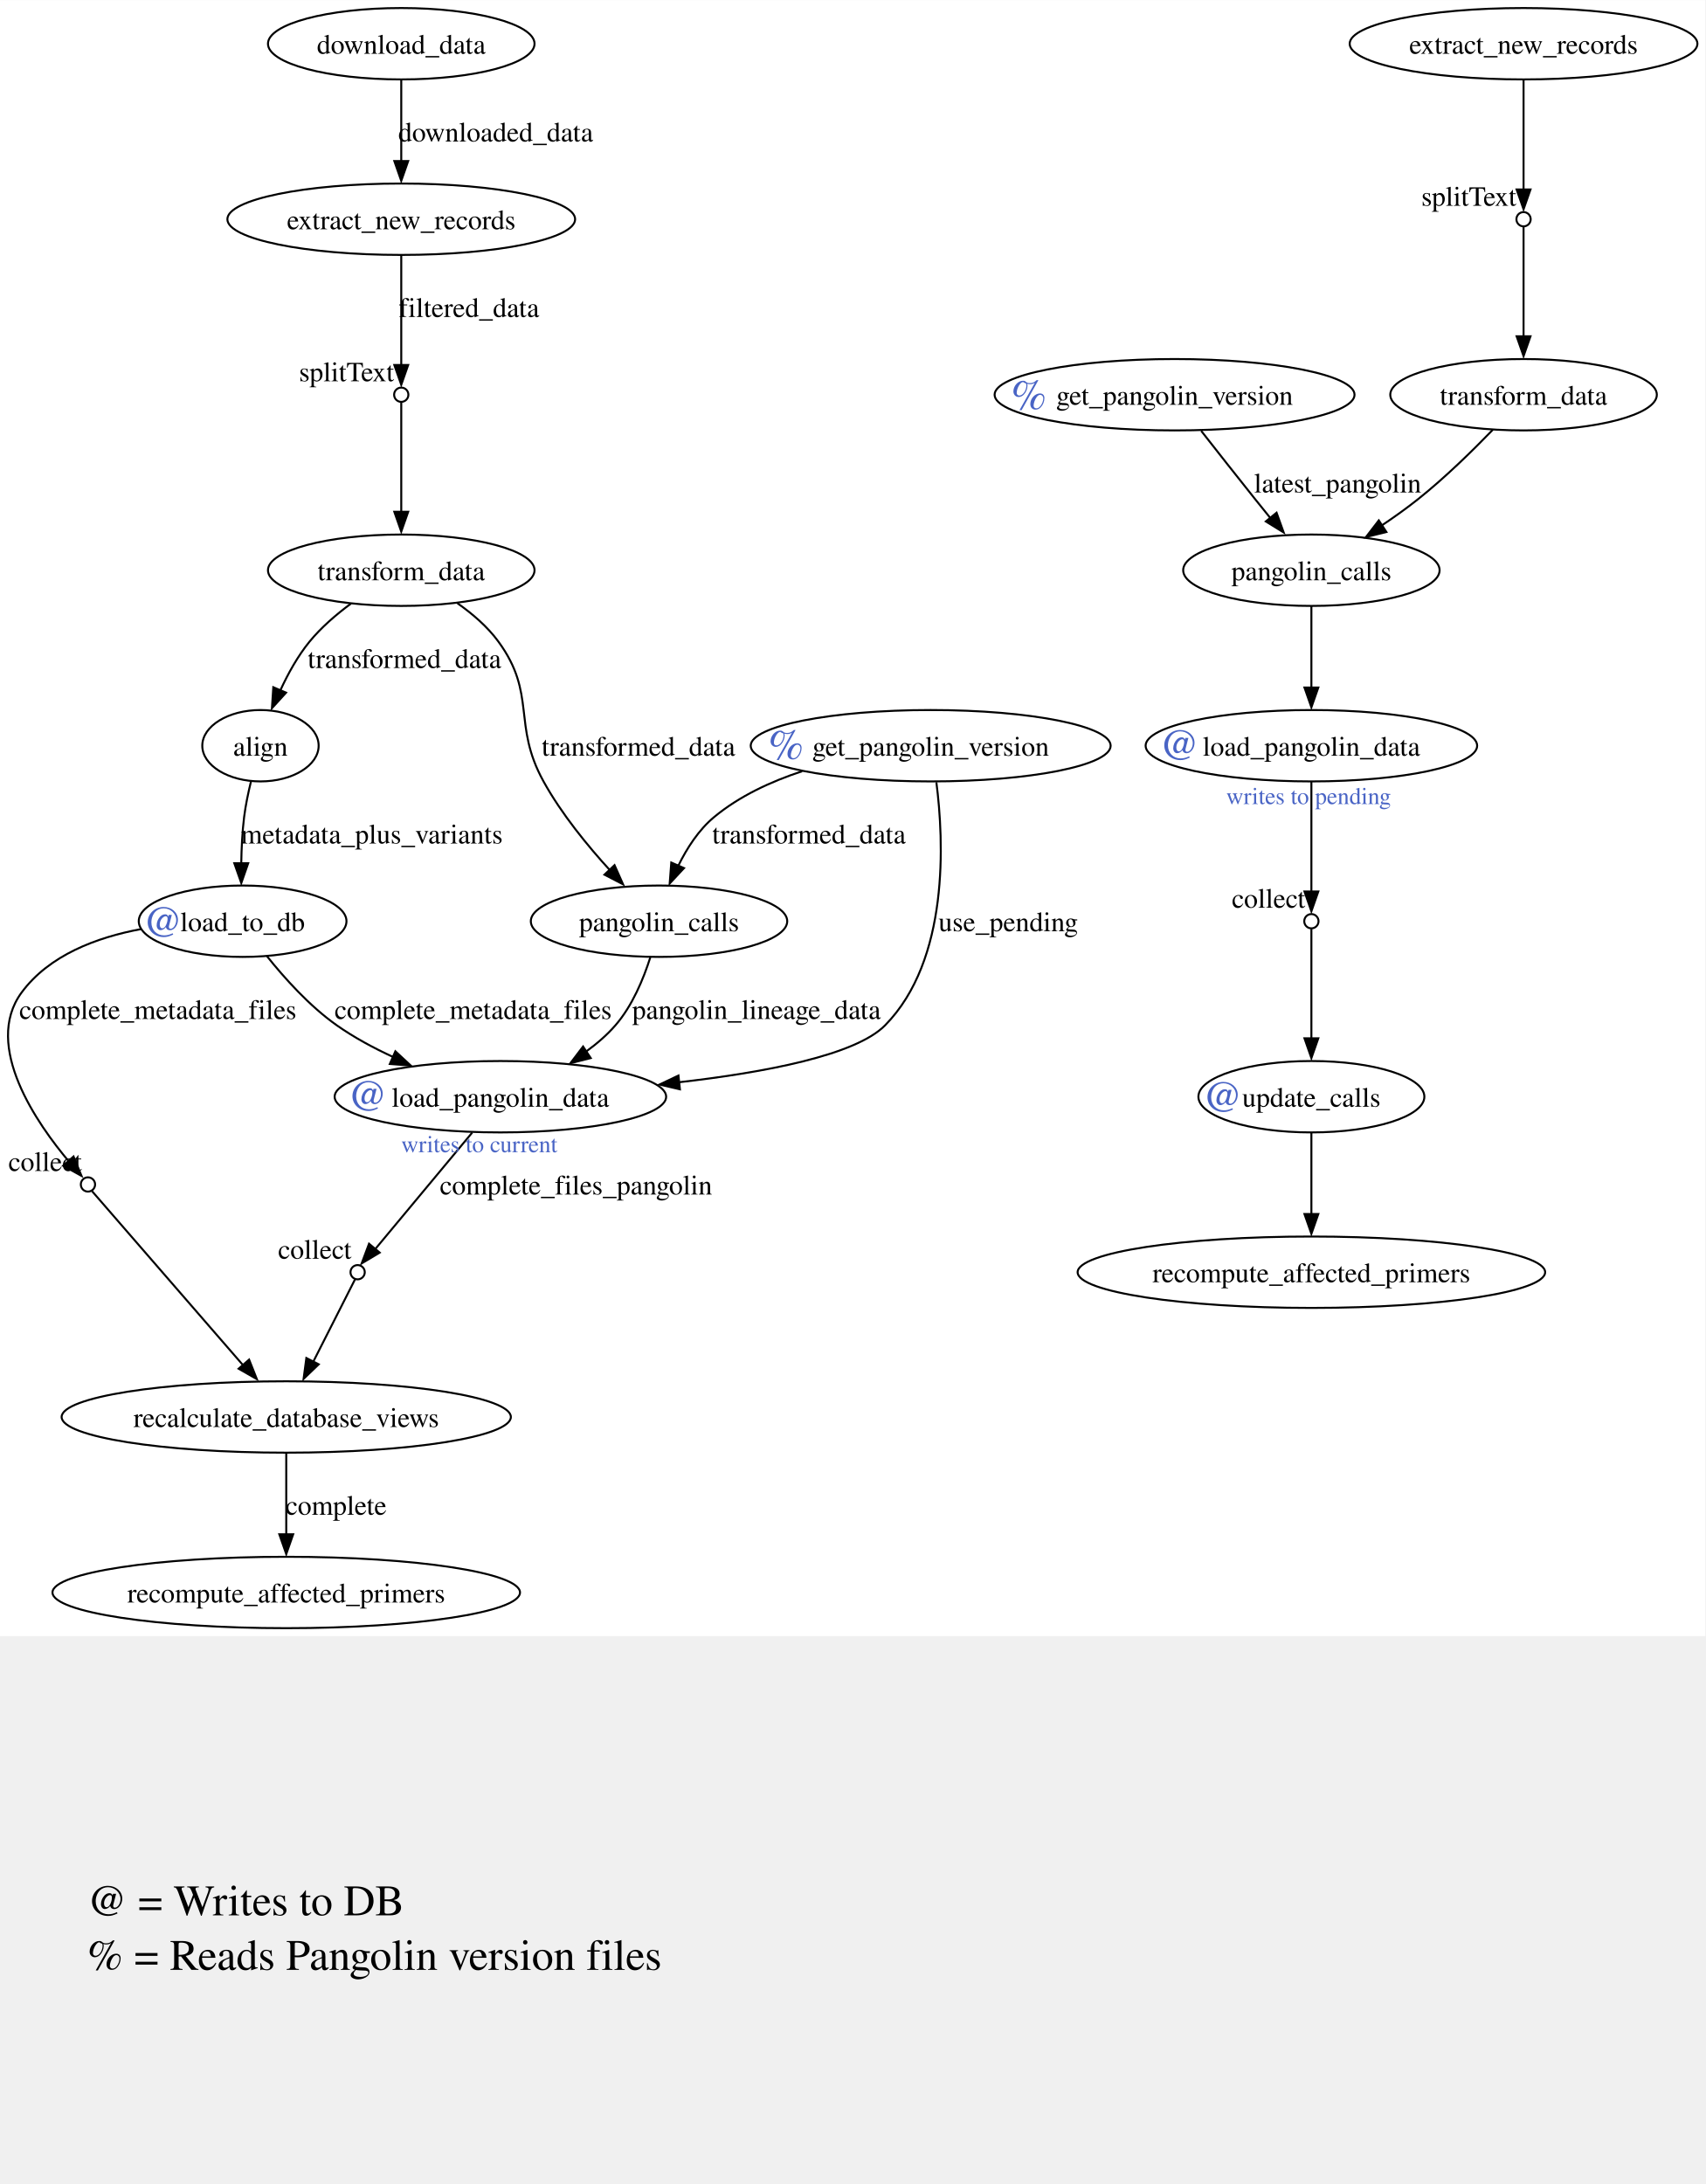
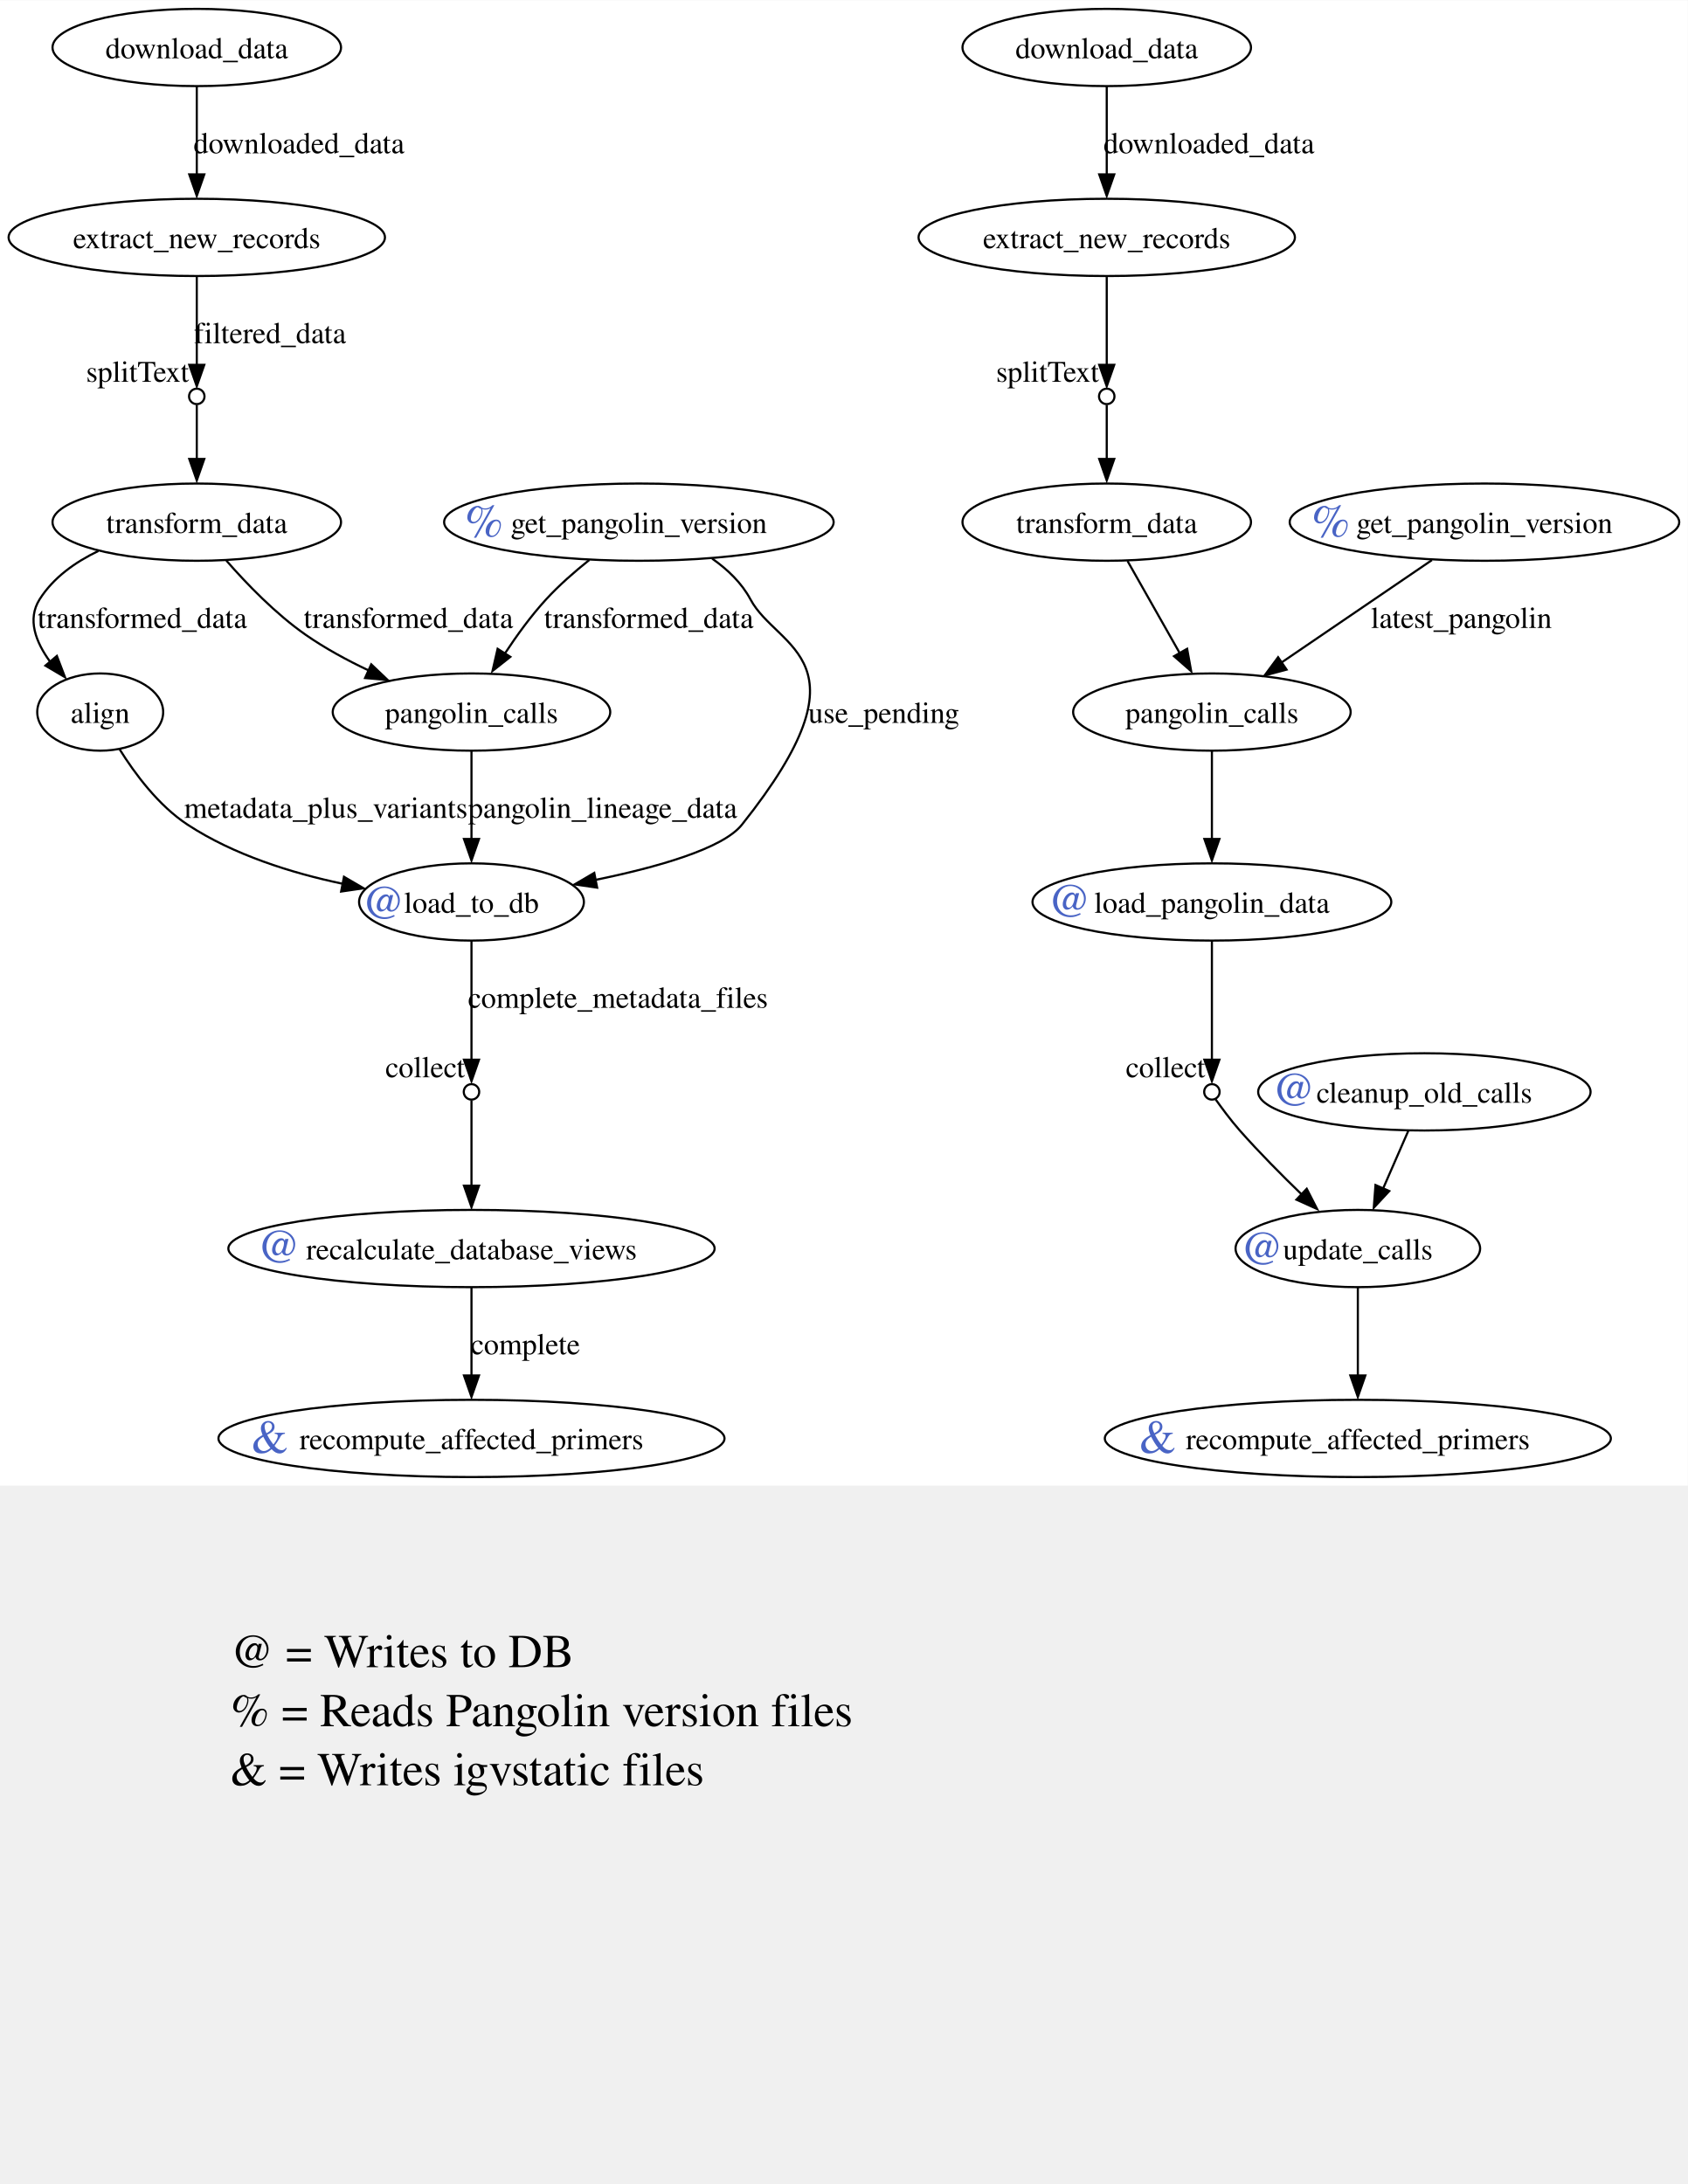
- <svg xmlns="http://www.w3.org/2000/svg" width="11.944in" height="15.295in" viewBox="0 0 860.05 1101.24" version="1.1" id="svg1796">
-   <defs id="defs1800" />
-   <g id="graph0" class="graph" transform="translate(4,821)">
-     <polygon fill="#ffffff" stroke="none" points="-4,-821 856.05,-821 856.05,4 -4,4 " id="polygon1452" />
+ <svg xmlns="http://www.w3.org/2000/svg" width="10.917in" height="14.128in" viewBox="0 0 786.45 1017.51" version="1.1" id="svg339">
+   <defs id="defs343" />
+   <g id="graph0" class="graph" transform="translate(4,688.2)">
+     <polygon fill="#ffffff" stroke="none" points="782.45,-688.2 782.45,4 -4,4 -4,-688.2 " id="polygon4" />
    <g id="node1" class="node">
-       <ellipse fill="none" stroke="#000000" cx="198.36" cy="-799" rx="67.22" ry="18" id="ellipse1456" />
-       <text text-anchor="middle" x="198.36" y="-793.95" font-family="Times, serif" font-size="14px" id="text1458">download_data</text>
+       <ellipse fill="none" stroke="#000000" cx="87.69" cy="-666.2" rx="67.22" ry="18" id="ellipse8" />
+       <text text-anchor="middle" x="87.69" y="-661.15" font-family="Times, serif" font-size="14px" id="text10">download_data</text>
    </g>
    <g id="node2" class="node">
-       <ellipse fill="none" stroke="#000000" cx="198.36" cy="-710.5" rx="87.69" ry="18" id="ellipse1463" />
-       <text text-anchor="middle" x="198.36" y="-705.45" font-family="Times, serif" font-size="14px" id="text1465">extract_new_records</text>
+       <ellipse fill="none" stroke="#000000" cx="87.69" cy="-577.7" rx="87.69" ry="18" id="ellipse15" />
+       <text text-anchor="middle" x="87.69" y="-572.65" font-family="Times, serif" font-size="14px" id="text17">extract_new_records</text>
    </g>
    <g id="edge1" class="edge">
-       <path fill="none" stroke="#000000" d="m 198.36,-780.91 c 0,11.77 0,27.68 0,41.3" id="path1470" />
-       <polygon fill="#000000" stroke="#000000" points="201.86,-739.85 198.36,-729.85 194.86,-739.85 " id="polygon1472" />
-       <text text-anchor="middle" x="245.99" y="-749.7" font-family="Times, serif" font-size="14px" id="text1474">downloaded_data</text>
+       <path fill="none" stroke="#000000" d="m 87.69,-648.11 c 0,11.77 0,27.68 0,41.3" id="path22" />
+       <polygon fill="#000000" stroke="#000000" points="91.19,-607.05 87.69,-597.05 84.19,-607.05 " id="polygon24" />
+       <text text-anchor="middle" x="135.31" y="-616.9" font-family="Times, serif" font-size="14px" id="text26">downloaded_data</text>
    </g>
    <g id="node3" class="node">
-       <circle fill="none" stroke="#000000" cx="198.36" cy="-622" id="ellipse1479" r="3.6" />
-       <text text-anchor="middle" x="170.76" y="-628.8" font-family="Times, serif" font-size="14px" id="text1481">splitText</text>
+       <circle fill="none" stroke="#000000" cx="87.69" cy="-503.6" id="ellipse31" r="3.6" />
+       <text text-anchor="middle" x="60.09" y="-510.4" font-family="Times, serif" font-size="14px" id="text33">splitText</text>
    </g>
    <g id="edge2" class="edge">
-       <path fill="none" stroke="#000000" d="m 198.36,-692.41 c 0,16.28 0,40.5 0,55.6" id="path1486" />
-       <polygon fill="#000000" stroke="#000000" points="201.86,-637 198.36,-627 194.86,-637 " id="polygon1488" />
-       <text text-anchor="middle" x="232.49" y="-661.2" font-family="Times, serif" font-size="14px" id="text1490">filtered_data</text>
+       <path fill="none" stroke="#000000" d="m 87.69,-559.25 c 0,12.7 0,29.65 0,41.28" id="path38" />
+       <polygon fill="#000000" stroke="#000000" points="91.19,-518.32 87.69,-508.32 84.19,-518.32 " id="polygon40" />
+       <text text-anchor="middle" x="121.81" y="-528.4" font-family="Times, serif" font-size="14px" id="text42">filtered_data</text>
    </g>
    <g id="node4" class="node">
-       <ellipse fill="none" stroke="#000000" cx="198.36" cy="-533.5" rx="67.22" ry="18" id="ellipse1495" />
-       <text text-anchor="middle" x="198.36" y="-528.45" font-family="Times, serif" font-size="14px" id="text1497">transform_data</text>
+       <ellipse fill="none" stroke="#000000" cx="87.69" cy="-445" rx="67.22" ry="18" id="ellipse47" />
+       <text text-anchor="middle" x="87.69" y="-439.95" font-family="Times, serif" font-size="14px" id="text49">transform_data</text>
    </g>
    <g id="edge3" class="edge">
-       <path fill="none" stroke="#000000" d="m 198.36,-618.12 c 0,8.56 0,34.54 0,55.3" id="path1502" />
-       <polygon fill="#000000" stroke="#000000" points="201.86,-562.97 198.36,-552.97 194.86,-562.97 " id="polygon1504" />
+       <path fill="none" stroke="#000000" d="m 87.69,-499.56 c 0,4.93 0,15.12 0,25.31" id="path54" />
+       <polygon fill="#000000" stroke="#000000" points="91.19,-474.45 87.69,-464.45 84.19,-474.45 " id="polygon56" />
    </g>
    <g id="node5" class="node">
-       <ellipse fill="none" stroke="#000000" cx="127.36" cy="-445" rx="29.34" ry="18" id="ellipse1509" />
-       <text text-anchor="middle" x="127.36" y="-439.95" font-family="Times, serif" font-size="14px" id="text1511">align</text>
+       <ellipse fill="none" stroke="#000000" cx="42.69" cy="-356.5" rx="29.34" ry="18" id="ellipse61" />
+       <text text-anchor="middle" x="42.69" y="-351.45" font-family="Times, serif" font-size="14px" id="text63">align</text>
    </g>
    <g id="edge4" class="edge">
-       <path fill="none" stroke="#000000" d="m 172.96,-516.64 c -7.36,5.43 -14.98,11.97 -20.85,19.14 -5.91,7.24 -10.83,16.12 -14.67,24.46" id="path1516" />
-       <polygon fill="#000000" stroke="#000000" points="140.27,-471.76 133.14,-463.93 133.83,-474.5 " id="polygon1518" />
-       <text text-anchor="middle" x="199.99" y="-484.2" font-family="Times, serif" font-size="14px" id="text1520">transformed_data</text>
+       <path fill="none" stroke="#000000" d="m 41.86,-431.58 c -10.81,5.18 -21.03,12.45 -27.42,22.58 -5.85,9.28 -1.79,19.86 4.88,29.01" id="path68" />
+       <polygon fill="#000000" stroke="#000000" points="22.5,-382.65 26.28,-372.75 17.15,-378.14 " id="polygon70" />
+       <text text-anchor="middle" x="62.31" y="-395.7" font-family="Times, serif" font-size="14px" id="text72">transformed_data</text>
    </g>
    <g id="node6" class="node">
-       <ellipse fill="none" stroke="#000000" cx="328.36" cy="-356.5" rx="64.66" ry="18" id="ellipse1525" />
-       <text text-anchor="middle" x="328.36" y="-351.45" font-family="Times, serif" font-size="14px" id="text1527">pangolin_calls</text>
+       <ellipse fill="none" stroke="#000000" cx="215.69" cy="-356.5" rx="64.66" ry="18" id="ellipse77" />
+       <text text-anchor="middle" x="215.69" y="-351.45" font-family="Times, serif" font-size="14px" id="text79">pangolin_calls</text>
    </g>
    <g id="edge5" class="edge">
-       <path fill="none" stroke="#000000" d="m 226.7,-516.84 c 7.58,5.31 15.17,11.83 20.66,19.34 19.44,26.58 6.83,41.68 22.75,70.5 9.06,16.39 22.28,32.55 33.83,45.16" id="path1532" />
-       <polygon fill="#000000" stroke="#000000" points="305.92,-384.78 310.23,-375.1 300.83,-379.98 " id="polygon1534" />
-       <text text-anchor="middle" x="317.99" y="-439.95" font-family="Times, serif" font-size="14px" id="text1536">transformed_data</text>
+       <path fill="none" stroke="#000000" d="m 101.46,-427.1 c 9.53,10.91 22.98,24.83 36.98,34.6 8.97,6.25 19.23,11.83 29.28,16.58" id="path84" />
+       <polygon fill="#000000" stroke="#000000" points="168.98,-378.74 176.65,-371.44 166.1,-372.36 " id="polygon86" />
+       <text text-anchor="middle" x="186.31" y="-395.7" font-family="Times, serif" font-size="14px" id="text88">transformed_data</text>
    </g>
    <g id="node7" class="node">
-       <ellipse fill="none" stroke="#000000" cx="118.36" cy="-356.5" rx="52.38" ry="18" id="ellipse1541" />
-       <text text-anchor="middle" x="118.36" y="-351.45" font-family="Times, serif" font-size="14px" id="text1543">load_to_db</text>
+       <ellipse fill="none" stroke="#000000" cx="215.69" cy="-268" rx="52.38" ry="18" id="ellipse93" />
+       <text text-anchor="middle" x="215.69" y="-262.95" font-family="Times, serif" font-size="14px" id="text95">load_to_db</text>
    </g>
    <g id="edge6" class="edge">
-       <path fill="none" stroke="#000000" d="m 122.59,-427.04 c -1.4,5.68 -2.74,12.09 -3.48,18.04 -0.93,7.54 -1.32,15.75 -1.44,23.36" id="path1548" />
-       <polygon fill="#000000" stroke="#000000" points="121.17,-385.73 117.69,-375.73 114.17,-385.73 " id="polygon1550" />
-       <text text-anchor="middle" x="183.49" y="-395.7" font-family="Times, serif" font-size="14px" id="text1552">metadata_plus_variants</text>
+       <path fill="none" stroke="#000000" d="m 51.68,-339.24 c 7.16,11.49 18.22,26.37 31.76,35.24 21.45,14.05 48.33,22.48 72.24,27.52" id="path100" />
+       <polygon fill="#000000" stroke="#000000" points="156.28,-279.73 165.43,-274.39 154.95,-272.86 " id="polygon102" />
+       <text text-anchor="middle" x="147.81" y="-307.2" font-family="Times, serif" font-size="14px" id="text104">metadata_plus_variants</text>
+     </g>
+     <g id="edge10" class="edge">
+       <path fill="none" stroke="#000000" d="m 215.69,-338.41 c 0,11.77 0,27.68 0,41.3" id="path109" />
+       <polygon fill="#000000" stroke="#000000" points="219.19,-297.35 215.69,-287.35 212.19,-297.35 " id="polygon111" />
+       <text text-anchor="middle" x="276.81" y="-307.2" font-family="Times, serif" font-size="14px" id="text113">pangolin_lineage_data</text>
+     </g>
+     <g id="node8" class="node">
+       <circle fill="none" stroke="#000000" cx="215.69" cy="-179.5" id="ellipse118" r="3.6" />
+       <text text-anchor="middle" x="194.09" y="-186.3" font-family="Times, serif" font-size="14px" id="text120">collect</text>
+     </g>
+     <g id="edge7" class="edge">
+       <path fill="none" stroke="#000000" d="m 215.69,-249.91 c 0,16.28 0,40.5 0,55.6" id="path125" />
+       <polygon fill="#000000" stroke="#000000" points="219.19,-194.5 215.69,-184.5 212.19,-194.5 " id="polygon127" />
+       <text text-anchor="middle" x="283.94" y="-218.7" font-family="Times, serif" font-size="14px" id="text129">complete_metadata_files</text>
+     </g>
+     <g id="node10" class="node">
+       <ellipse fill="none" stroke="#000000" cx="215.69" cy="-106.5" rx="113.28" ry="18" id="ellipse134" />
+       <text text-anchor="middle" x="215.69" y="-101.45" font-family="Times, serif" font-size="14px" id="text136">recalculate_database_views</text>
+     </g>
+     <g id="edge11" class="edge">
+       <path fill="none" stroke="#000000" d="m 215.69,-175.45 c 0,6.92 0,24.41 0,39.92" id="path141" />
+       <polygon fill="#000000" stroke="#000000" points="219.19,-135.78 215.69,-125.78 212.19,-135.78 " id="polygon143" />
    </g>
    <g id="node9" class="node">
-       <ellipse fill="none" stroke="#000000" cx="248.36" cy="-268" rx="83.6" ry="18" id="ellipse1557" />
-       <text text-anchor="middle" x="248.36" y="-262.95" font-family="Times, serif" font-size="14px" id="text1559">load_pangolin_data</text>
+       <ellipse fill="none" stroke="#000000" cx="293.69" cy="-445" rx="90.76" ry="18" id="ellipse148" />
+       <text text-anchor="middle" x="293.69" y="-439.95" font-family="Times, serif" font-size="14px" id="text150">get_pangolin_version</text>
+     </g>
+     <g id="edge9" class="edge">
+       <path fill="none" stroke="#000000" d="m 270.58,-427.38 c -6.86,5.47 -14.13,11.83 -20.14,18.38 -6.99,7.63 -13.62,16.76 -19.18,25.21" id="path155" />
+       <polygon fill="#000000" stroke="#000000" points="233.79,-382.23 225.48,-375.66 227.87,-385.98 " id="polygon157" />
+       <text text-anchor="middle" x="298.31" y="-395.7" font-family="Times, serif" font-size="14px" id="text159">transformed_data</text>
+     </g>
+     <g id="edge8" class="edge">
+       <path fill="none" stroke="#000000" d="m 327.83,-428.01 c 7.16,5.03 13.77,11.33 17.86,19.01 12.56,23.59 57.75,27.45 -4,105 -8.91,11.19 -39.58,19.85 -68.43,25.75" id="path164" />
+       <polygon fill="#000000" stroke="#000000" points="274.24,-274.68 263.75,-276.2 272.9,-281.55 " id="polygon166" />
+       <text text-anchor="middle" x="407.81" y="-351.45" font-family="Times, serif" font-size="14px" id="text168">use_pending</text>
+     </g>
+     <g id="node11" class="node">
+       <ellipse fill="none" stroke="#000000" cx="215.69" cy="-18" rx="117.89" ry="18" id="ellipse173" />
+       <text text-anchor="middle" x="215.69" y="-12.95" font-family="Times, serif" font-size="14px" id="text175">recompute_affected_primers</text>
+     </g>
+     <g id="edge12" class="edge">
+       <path fill="none" stroke="#000000" d="m 215.69,-88.41 c 0,11.77 0,27.68 0,41.3" id="path180" />
+       <polygon fill="#000000" stroke="#000000" points="219.19,-47.35 215.69,-37.35 212.19,-47.35 " id="polygon182" />
+       <text text-anchor="middle" x="240.81" y="-57.2" font-family="Times, serif" font-size="14px" id="text184">complete</text>
+     </g>
+     <g id="node12" class="node">
+       <ellipse fill="none" stroke="#000000" cx="511.69" cy="-666.2" rx="67.22" ry="18" id="ellipse189" />
+       <text text-anchor="middle" x="511.69" y="-661.15" font-family="Times, serif" font-size="14px" id="text191">download_data</text>
+     </g>
+     <g id="node13" class="node">
+       <ellipse fill="none" stroke="#000000" cx="511.69" cy="-577.7" rx="87.69" ry="18" id="ellipse196" />
+       <text text-anchor="middle" x="511.69" y="-572.65" font-family="Times, serif" font-size="14px" id="text198">extract_new_records</text>
    </g>
    <g id="edge13" class="edge">
-       <path fill="none" stroke="#000000" d="m 323.96,-338.26 c -3.42,10.78 -9.05,24.43 -17.6,34.26 -4.2,4.83 -9.24,9.19 -14.57,13.06" id="path1564" />
-       <polygon fill="#000000" stroke="#000000" points="293.92,-287.49 283.65,-284.89 290.06,-293.32 " id="polygon1566" />
-       <text text-anchor="middle" x="377.49" y="-307.2" font-family="Times, serif" font-size="14px" id="text1568">pangolin_lineage_data</text>
-     </g>
-     <g id="node8" class="node">
-       <circle fill="none" stroke="#000000" cx="40.36" cy="-223.75" id="ellipse1573" r="3.6" />
-       <text text-anchor="middle" x="18.76" y="-230.55" font-family="Times, serif" font-size="14px" id="text1575">collect</text>
-     </g>
-     <g id="edge7" class="edge">
-       <path fill="none" stroke="#000000" d="m 67.01,-352.51 c -22.23,4.15 -46.28,13.12 -60.15,32.01 -19.78,26.94 8.19,66.57 23.97,85.26" id="path1580" />
-       <polygon fill="#000000" stroke="#000000" points="33.08,-237.86 37.12,-228.06 27.85,-233.2 " id="polygon1582" />
-       <text text-anchor="middle" x="75.61" y="-307.2" font-family="Times, serif" font-size="14px" id="text1584">complete_metadata_files</text>
-     </g>
-     <g id="edge8" class="edge">
-       <path fill="none" stroke="#000000" d="m 130.59,-338.92 c 8.82,11.05 21.55,25.26 35.27,34.92 8.69,6.11 18.6,11.46 28.48,16" id="path1589" />
-       <polygon fill="#000000" stroke="#000000" points="195.39,-290.92 203.15,-283.72 192.59,-284.51 " id="polygon1591" />
-       <text text-anchor="middle" x="234.61" y="-307.2" font-family="Times, serif" font-size="14px" id="text1593">complete_metadata_files</text>
-     </g>
-     <g id="node10" class="node">
-       <ellipse fill="none" stroke="#000000" cx="140.36" cy="-106.5" rx="113.28" ry="18" id="ellipse1598" />
-       <text text-anchor="middle" x="140.36" y="-101.45" font-family="Times, serif" font-size="14px" id="text1600">recalculate_database_views</text>
-     </g>
-     <g id="edge9" class="edge">
-       <path fill="none" stroke="#000000" d="m 42.45,-220.34 c 9.6,11.06 50.11,57.75 75.92,87.49" id="path1605" />
-       <polygon fill="#000000" stroke="#000000" points="121.63,-135.43 125.54,-125.58 116.34,-130.84 " id="polygon1607" />
-     </g>
-     <g id="node11" class="node">
-       <circle fill="none" stroke="#000000" cx="176.36" cy="-179.5" id="ellipse1612" r="3.6" />
-       <text text-anchor="middle" x="154.76" y="-186.3" font-family="Times, serif" font-size="14px" id="text1614">collect</text>
-     </g>
-     <g id="edge10" class="edge">
-       <path fill="none" stroke="#000000" d="m 234.14,-249.91 c -14.51,17.43 -36.58,43.95 -48.82,58.65" id="path1619" />
-       <polygon fill="#000000" stroke="#000000" points="187.49,-189.39 178.4,-183.95 182.11,-193.87 " id="polygon1621" />
-       <text text-anchor="middle" x="286.49" y="-218.7" font-family="Times, serif" font-size="14px" id="text1623">complete_files_pangolin</text>
-     </g>
-     <g id="node13" class="node">
-       <ellipse fill="none" stroke="#000000" cx="140.36" cy="-18" rx="117.89" ry="18" id="ellipse1628" />
-       <text text-anchor="middle" x="140.36" y="-12.95" font-family="Times, serif" font-size="14px" id="text1630">recompute_affected_primers</text>
+       <path fill="none" stroke="#000000" d="m 511.69,-648.11 c 0,11.77 0,27.68 0,41.3" id="path203" />
+       <polygon fill="#000000" stroke="#000000" points="515.19,-607.05 511.69,-597.05 508.19,-607.05 " id="polygon205" />
+       <text text-anchor="middle" x="559.31" y="-616.9" font-family="Times, serif" font-size="14px" id="text207">downloaded_data</text>
+     </g>
+     <g id="node17" class="node">
+       <circle fill="none" stroke="#000000" cx="511.69" cy="-503.6" id="ellipse212" r="3.6" />
+       <text text-anchor="middle" x="484.09" y="-510.4" font-family="Times, serif" font-size="14px" id="text214">splitText</text>
+     </g>
+     <g id="edge16" class="edge">
+       <path fill="none" stroke="#000000" d="m 511.69,-559.25 c 0,12.7 0,29.65 0,41.28" id="path219" />
+       <polygon fill="#000000" stroke="#000000" points="515.19,-518.32 511.69,-508.32 508.19,-518.32 " id="polygon221" />
+     </g>
+     <g id="node14" class="node">
+       <ellipse fill="none" stroke="#000000" cx="687.69" cy="-445" rx="90.76" ry="18" id="ellipse226" />
+       <text text-anchor="middle" x="687.69" y="-439.95" font-family="Times, serif" font-size="14px" id="text228">get_pangolin_version</text>
+     </g>
+     <g id="node15" class="node">
+       <ellipse fill="none" stroke="#000000" cx="560.69" cy="-356.5" rx="64.66" ry="18" id="ellipse233" />
+       <text text-anchor="middle" x="560.69" y="-351.45" font-family="Times, serif" font-size="14px" id="text235">pangolin_calls</text>
+     </g>
+     <g id="edge14" class="edge">
+       <path fill="none" stroke="#000000" d="m 663.2,-427.32 c -19.93,13.57 -48.23,32.85 -70.05,47.71" id="path240" />
+       <polygon fill="#000000" stroke="#000000" points="595.48,-376.28 585.24,-373.54 591.54,-382.06 " id="polygon242" />
+       <text text-anchor="middle" x="676.94" y="-395.7" font-family="Times, serif" font-size="14px" id="text244">latest_pangolin</text>
+     </g>
+     <g id="node16" class="node">
+       <ellipse fill="none" stroke="#000000" cx="560.69" cy="-268" rx="83.6" ry="18" id="ellipse249" />
+       <text text-anchor="middle" x="560.69" y="-262.95" font-family="Times, serif" font-size="14px" id="text251">load_pangolin_data</text>
    </g>
    <g id="edge15" class="edge">
-       <path fill="none" stroke="#000000" d="m 140.36,-88.41 c 0,11.77 0,27.68 0,41.3" id="path1635" />
-       <polygon fill="#000000" stroke="#000000" points="143.86,-47.35 140.36,-37.35 136.86,-47.35 " id="polygon1637" />
-       <text text-anchor="middle" x="165.49" y="-57.2" font-family="Times, serif" font-size="14px" id="text1639">complete</text>
-     </g>
-     <g id="edge14" class="edge">
-       <path fill="none" stroke="#000000" d="m 175,-175.8 c -3.47,6.83 -12.91,25.45 -21.06,41.53" id="path1644" />
-       <polygon fill="#000000" stroke="#000000" points="156.74,-133.06 149.1,-125.72 150.5,-136.23 " id="polygon1646" />
-     </g>
-     <g id="node12" class="node">
-       <ellipse fill="none" stroke="#000000" cx="465.36" cy="-445" rx="90.76" ry="18" id="ellipse1651" />
-       <text text-anchor="middle" x="465.36" y="-439.95" font-family="Times, serif" font-size="14px" id="text1653">get_pangolin_version</text>
-     </g>
-     <g id="edge12" class="edge">
-       <path fill="none" stroke="#000000" d="m 400.54,-432.13 c -15.76,5.17 -31.71,12.57 -44.43,23.13 -7.74,6.44 -13.65,15.62 -17.99,24.45" id="path1658" />
-       <polygon fill="#000000" stroke="#000000" points="340.96,-383.29 333.74,-375.53 334.54,-386.09 " id="polygon1660" />
-       <text text-anchor="middle" x="403.99" y="-395.7" font-family="Times, serif" font-size="14px" id="text1662">transformed_data</text>
-     </g>
-     <g id="edge11" class="edge">
-       <path fill="none" stroke="#000000" d="m 468.23,-426.6 c 3.8,29.57 6.62,89.6 -25.87,122.6 -14.86,15.1 -60.71,23.78 -104.11,28.72" id="path1667" />
-       <polygon fill="#000000" stroke="#000000" points="338.9,-271.73 328.59,-274.14 338.16,-278.69 " id="polygon1669" />
-       <text text-anchor="middle" x="504.49" y="-351.45" font-family="Times, serif" font-size="14px" id="text1671">use_pending</text>
-     </g>
-     <g id="node14" class="node">
-       <ellipse fill="none" stroke="#000000" cx="588.36" cy="-622" rx="90.76" ry="18" id="ellipse1676" />
-       <text text-anchor="middle" x="588.36" y="-616.95" font-family="Times, serif" font-size="14px" id="text1678">get_pangolin_version</text>
-     </g>
-     <g id="node15" class="node">
-       <ellipse fill="none" stroke="#000000" cx="657.36" cy="-533.5" rx="64.66" ry="18" id="ellipse1683" />
-       <text text-anchor="middle" x="657.36" y="-528.45" font-family="Times, serif" font-size="14px" id="text1685">pangolin_calls</text>
-     </g>
-     <g id="edge16" class="edge">
-       <path fill="none" stroke="#000000" d="m 601.79,-603.78 c 7.85,10.04 17.98,22.91 27.07,34.28 2.5,3.12 5.13,6.39 7.75,9.62" id="path1690" />
-       <polygon fill="#000000" stroke="#000000" points="639.8,-562.51 643.39,-552.54 634.37,-558.1 " id="polygon1692" />
-       <text text-anchor="middle" x="670.61" y="-572.7" font-family="Times, serif" font-size="14px" id="text1694">latest_pangolin</text>
-     </g>
-     <g id="node16" class="node">
-       <ellipse fill="none" stroke="#000000" cx="657.36" cy="-445" rx="83.6" ry="18" id="ellipse1699" />
-       <text text-anchor="middle" x="657.36" y="-439.95" font-family="Times, serif" font-size="14px" id="text1701">load_pangolin_data</text>
+       <path fill="none" stroke="#000000" d="m 560.69,-338.41 c 0,11.77 0,27.68 0,41.3" id="path256" />
+       <polygon fill="#000000" stroke="#000000" points="564.19,-297.35 560.69,-287.35 557.19,-297.35 " id="polygon258" />
+     </g>
+     <g id="node19" class="node">
+       <circle fill="none" stroke="#000000" cx="560.69" cy="-179.5" id="ellipse263" r="3.6" />
+       <text text-anchor="middle" x="539.09" y="-186.3" font-family="Times, serif" font-size="14px" id="text265">collect</text>
+     </g>
+     <g id="edge19" class="edge">
+       <path fill="none" stroke="#000000" d="m 560.69,-249.91 c 0,16.28 0,40.5 0,55.6" id="path270" />
+       <polygon fill="#000000" stroke="#000000" points="564.19,-194.5 560.69,-184.5 557.19,-194.5 " id="polygon272" />
+     </g>
+     <g id="node18" class="node">
+       <ellipse fill="none" stroke="#000000" cx="511.69" cy="-445" rx="67.22" ry="18" id="ellipse277" />
+       <text text-anchor="middle" x="511.69" y="-439.95" font-family="Times, serif" font-size="14px" id="text279">transform_data</text>
    </g>
    <g id="edge17" class="edge">
-       <path fill="none" stroke="#000000" d="m 657.36,-515.41 c 0,11.77 0,27.68 0,41.3" id="path1706" />
-       <polygon fill="#000000" stroke="#000000" points="660.86,-474.35 657.36,-464.35 653.86,-474.35 " id="polygon1708" />
+       <path fill="none" stroke="#000000" d="m 511.69,-499.56 c 0,4.93 0,15.12 0,25.31" id="path284" />
+       <polygon fill="#000000" stroke="#000000" points="515.19,-474.45 511.69,-464.45 508.19,-474.45 " id="polygon286" />
+     </g>
+     <g id="edge18" class="edge">
+       <path fill="none" stroke="#000000" d="m 521.37,-426.91 c 6.91,12.2 16.35,28.86 24.24,42.79" id="path291" />
+       <polygon fill="#000000" stroke="#000000" points="549.15,-385.98 551.03,-375.55 543.05,-382.53 " id="polygon293" />
    </g>
    <g id="node20" class="node">
-       <circle fill="none" stroke="#000000" cx="657.36" cy="-356.5" id="ellipse1713" r="3.6" />
-       <text text-anchor="middle" x="635.76" y="-363.3" font-family="Times, serif" font-size="14px" id="text1715">collect</text>
+       <ellipse fill="none" stroke="#000000" cx="628.69" cy="-106.5" rx="56.98" ry="18" id="ellipse298" />
+       <text text-anchor="middle" x="628.69" y="-101.45" font-family="Times, serif" font-size="14px" id="text300">update_calls</text>
+     </g>
+     <g id="edge20" class="edge">
+       <path fill="none" stroke="#000000" d="m 562.44,-175.99 c 2.4,3.39 6.92,9.59 11.25,14.49 9.05,10.24 19.62,20.9 29.07,30.02" id="path305" />
+       <polygon fill="#000000" stroke="#000000" points="604.88,-134.35 609.71,-124.92 600.06,-129.28 " id="polygon307" />
+     </g>
+     <g id="node22" class="node">
+       <ellipse fill="none" stroke="#000000" cx="628.69" cy="-18" rx="117.89" ry="18" id="ellipse312" />
+       <text text-anchor="middle" x="628.69" y="-12.95" font-family="Times, serif" font-size="14px" id="text314">recompute_affected_primers</text>
+     </g>
+     <g id="edge22" class="edge">
+       <path fill="none" stroke="#000000" d="m 628.69,-88.41 c 0,11.77 0,27.68 0,41.3" id="path319" />
+       <polygon fill="#000000" stroke="#000000" points="632.19,-47.35 628.69,-37.35 625.19,-47.35 " id="polygon321" />
+     </g>
+     <g id="node21" class="node">
+       <ellipse fill="none" stroke="#000000" cx="659.69" cy="-179.5" rx="77.45" ry="18" id="ellipse326" />
+       <text text-anchor="middle" x="659.69" y="-174.45" font-family="Times, serif" font-size="14px" id="text328">cleanup_old_calls</text>
    </g>
    <g id="edge21" class="edge">
-       <path fill="none" stroke="#000000" d="m 657.36,-426.91 c 0,16.28 0,40.5 0,55.6" id="path1720" />
-       <polygon fill="#000000" stroke="#000000" points="660.86,-371.5 657.36,-361.5 653.86,-371.5 " id="polygon1722" />
-     </g>
-     <g id="node17" class="node">
-       <ellipse fill="none" stroke="#000000" cx="764.36" cy="-799" rx="87.69" ry="18" id="ellipse1727" />
-       <text text-anchor="middle" x="764.36" y="-793.95" font-family="Times, serif" font-size="14px" id="text1729">extract_new_records</text>
-     </g>
-     <g id="node18" class="node">
-       <circle fill="none" stroke="#000000" cx="764.36" cy="-710.5" id="ellipse1734" r="3.6" />
-       <text text-anchor="middle" x="736.76" y="-717.3" font-family="Times, serif" font-size="14px" id="text1736">splitText</text>
-     </g>
-     <g id="edge18" class="edge">
-       <path fill="none" stroke="#000000" d="m 764.36,-780.91 c 0,16.28 0,40.5 0,55.6" id="path1741" />
-       <polygon fill="#000000" stroke="#000000" points="767.86,-725.5 764.36,-715.5 760.86,-725.5 " id="polygon1743" />
-     </g>
-     <g id="node19" class="node">
-       <ellipse fill="none" stroke="#000000" cx="764.36" cy="-622" rx="67.22" ry="18" id="ellipse1748" />
-       <text text-anchor="middle" x="764.36" y="-616.95" font-family="Times, serif" font-size="14px" id="text1750">transform_data</text>
-     </g>
-     <g id="edge19" class="edge">
-       <path fill="none" stroke="#000000" d="m 764.36,-706.62 c 0,8.56 0,34.54 0,55.3" id="path1755" />
-       <polygon fill="#000000" stroke="#000000" points="767.86,-651.47 764.36,-641.47 760.86,-651.47 " id="polygon1757" />
-     </g>
-     <g id="edge20" class="edge">
-       <path fill="none" stroke="#000000" d="m 748.88,-604.36 c -10.18,10.53 -24.07,24.14 -37.52,34.86 -5.75,4.59 -12.11,9.13 -18.4,13.35" id="path1762" />
-       <polygon fill="#000000" stroke="#000000" points="695.19,-552.77 684.9,-550.24 691.36,-558.64 " id="polygon1764" />
-     </g>
-     <g id="node21" class="node">
-       <ellipse fill="none" stroke="#000000" cx="657.36" cy="-268" rx="56.98" ry="18" id="ellipse1769" />
-       <text text-anchor="middle" x="657.36" y="-262.95" font-family="Times, serif" font-size="14px" id="text1771">update_calls</text>
-     </g>
-     <g id="edge22" class="edge">
-       <path fill="none" stroke="#000000" d="m 657.36,-352.62 c 0,8.56 0,34.54 0,55.3" id="path1776" />
-       <polygon fill="#000000" stroke="#000000" points="660.86,-297.47 657.36,-287.47 653.86,-297.47 " id="polygon1778" />
-     </g>
-     <g id="node22" class="node">
-       <ellipse fill="none" stroke="#000000" cx="657.36" cy="-179.5" rx="117.89" ry="18" id="ellipse1783" />
-       <text text-anchor="middle" x="657.36" y="-174.45" font-family="Times, serif" font-size="14px" id="text1785">recompute_affected_primers</text>
-     </g>
-     <g id="edge23" class="edge">
-       <path fill="none" stroke="#000000" d="m 657.36,-249.91 c 0,11.77 0,27.68 0,41.3" id="path1790" />
-       <polygon fill="#000000" stroke="#000000" points="660.86,-208.85 657.36,-198.85 653.86,-208.85 " id="polygon1792" />
+       <path fill="none" stroke="#000000" d="m 652.19,-161.31 c -3.51,8.02 -7.76,17.76 -11.68,26.74" id="path333" />
+       <polygon fill="#000000" stroke="#000000" points="643.33,-133.29 636.12,-125.53 636.92,-136.09 " id="polygon335" />
    </g>
  </g>
-   <text xml:space="preserve" style="font-style:normal;font-variant:normal;font-weight:normal;font-stretch:normal;font-size:12.001px;font-family:sans-serif;-inkscape-font-specification:sans-serif;fill:#1e26ff;fill-opacity:1;stroke-width:0.75" x="202.356" y="580.99" id="text562-71-53-2-1">
-     <tspan style="font-style:normal;font-variant:normal;font-weight:normal;font-stretch:normal;font-size:12.001px;font-family:Times, serif;-inkscape-font-specification:'Times, serif';fill:#4964c5;fill-opacity:1;stroke:none;stroke-width:0.75;stroke-opacity:1" x="202.356" y="580.99" id="tspan1218">writes to current</tspan>
-   </text>
-   <text xml:space="preserve" style="font-style:normal;font-variant:normal;font-weight:normal;font-stretch:normal;font-size:12.001px;font-family:sans-serif;-inkscape-font-specification:sans-serif;fill:#1e26ff;fill-opacity:1;stroke-width:0.75" x="618.434" y="405.43" id="text562-71-53-2-1-8">
-     <tspan style="font-style:normal;font-variant:normal;font-weight:normal;font-stretch:normal;font-size:12.001px;font-family:Times, serif;-inkscape-font-specification:'Times, serif';fill:#4964c5;fill-opacity:1;stroke:none;stroke-width:0.75;stroke-opacity:1" x="618.434" y="405.43" id="tspan6107-0-4">writes to pending</tspan>
-   </text>
-   <text xml:space="preserve" style="font-style:normal;font-variant:normal;font-weight:normal;font-stretch:normal;font-size:22.001px;font-family:sans-serif;-inkscape-font-specification:sans-serif;fill:#1e26ff;fill-opacity:1;stroke:none;stroke-width:0.75;stroke-opacity:1" x="584.618" y="382.936" id="text562-71-8-2-8-8">
-     <tspan id="tspan560-87-2-7-9-3" style="font-style:normal;font-variant:normal;font-weight:normal;font-stretch:normal;font-size:22.001px;font-family:Times, serif;-inkscape-font-specification:'Times, serif';fill:#4964c5;fill-opacity:1;stroke:none;stroke-width:0.75;stroke-opacity:1" x="584.618" y="382.936">@</tspan>
-   </text>
-   <text xml:space="preserve" style="font-style:normal;font-variant:normal;font-weight:normal;font-stretch:normal;font-size:22.001px;font-family:sans-serif;-inkscape-font-specification:sans-serif;fill:#1e26ff;fill-opacity:1;stroke:none;stroke-width:0.75;stroke-opacity:1" x="606.412" y="560.4" id="text562-71-8-2-8-8-3">
-     <tspan id="tspan560-87-2-7-9-3-8" style="font-style:normal;font-variant:normal;font-weight:normal;font-stretch:normal;font-size:22.001px;font-family:Times, serif;-inkscape-font-specification:'Times, serif';fill:#4964c5;fill-opacity:1;stroke:none;stroke-width:0.75;stroke-opacity:1" x="606.412" y="560.4">@</tspan>
-   </text>
-   <text xml:space="preserve" style="font-style:normal;font-variant:normal;font-weight:normal;font-stretch:normal;font-size:22.001px;font-family:sans-serif;-inkscape-font-specification:sans-serif;fill:#1e26ff;fill-opacity:1;stroke:none;stroke-width:0.75;stroke-opacity:1" x="71.947" y="472.187" id="text562-71-8-2-8-8-4">
-     <tspan id="tspan560-87-2-7-9-3-80" style="font-style:normal;font-variant:normal;font-weight:normal;font-stretch:normal;font-size:22.001px;font-family:Times, serif;-inkscape-font-specification:'Times, serif';fill:#4964c5;fill-opacity:1;stroke:none;stroke-width:0.75;stroke-opacity:1" x="71.947" y="472.187">@</tspan>
-   </text>
-   <text xml:space="preserve" style="font-style:normal;font-variant:normal;font-weight:normal;font-stretch:normal;font-size:22.001px;font-family:sans-serif;-inkscape-font-specification:sans-serif;fill:#1e26ff;fill-opacity:1;stroke:none;stroke-width:0.75;stroke-opacity:1" x="175.207" y="559.881" id="text562-71-8-2-8-8-46">
-     <tspan id="tspan560-87-2-7-9-3-0" style="font-style:normal;font-variant:normal;font-weight:normal;font-stretch:normal;font-size:22.001px;font-family:Times, serif;-inkscape-font-specification:'Times, serif';fill:#4964c5;fill-opacity:1;stroke:none;stroke-width:0.75;stroke-opacity:1" x="175.207" y="559.881">@</tspan>
-   </text>
-   <text xml:space="preserve" style="font-style:normal;font-variant:normal;font-weight:normal;font-stretch:normal;font-size:22.001px;font-family:sans-serif;-inkscape-font-specification:sans-serif;fill:#1e26ff;fill-opacity:1;stroke:none;stroke-width:0.75;stroke-opacity:1" x="387.269" y="382.936" id="text562-71-8-2-8-3">
-     <tspan id="tspan560-87-2-7-9-7" style="font-style:normal;font-variant:normal;font-weight:normal;font-stretch:normal;font-size:22.001px;font-family:Times, serif;-inkscape-font-specification:'Times, serif';fill:#4964c5;fill-opacity:1;stroke:none;stroke-width:0.75;stroke-opacity:1" x="387.269" y="382.936">%</tspan>
-   </text>
-   <text xml:space="preserve" style="font-style:normal;font-variant:normal;font-weight:normal;font-stretch:normal;font-size:22.001px;font-family:sans-serif;-inkscape-font-specification:sans-serif;fill:#1e26ff;fill-opacity:1;stroke:none;stroke-width:0.75;stroke-opacity:1" x="509.729" y="206.511" id="text562-71-8-2-8-3-3">
-     <tspan id="tspan560-87-2-7-9-7-2" style="font-style:normal;font-variant:normal;font-weight:normal;font-stretch:normal;font-size:22.001px;font-family:Times, serif;-inkscape-font-specification:'Times, serif';fill:#4964c5;fill-opacity:1;stroke:none;stroke-width:0.75;stroke-opacity:1" x="509.729" y="206.511">%</tspan>
-   </text>
-   <text xml:space="preserve" style="font-style:normal;font-variant:normal;font-weight:normal;font-stretch:normal;font-size:22.001px;font-family:Times, serif;-inkscape-font-specification:'Times, serif';fill:#e90000;fill-opacity:1;stroke:#e90000;stroke-width:0.75;stroke-opacity:1" x="43.857" y="965.811" id="text14384">
-     <tspan style="fill:#000000;fill-opacity:1;stroke:none;stroke-width:0.75" x="43.857" y="965.811" id="tspan14388">@ = Writes to DB</tspan>
-     <tspan style="fill:#000000;fill-opacity:1;stroke:none;stroke-width:0.75" x="43.857" y="993.312" id="tspan14392">% = Reads Pangolin version files</tspan>
+   <text xml:space="preserve" style="font-style:normal;font-variant:normal;font-weight:normal;font-stretch:normal;font-size:22.013px;font-family:sans-serif;-inkscape-font-specification:sans-serif;fill:#1e26ff;fill-opacity:1;stroke:none;stroke-width:0.75;stroke-opacity:1" x="117.113" y="676.936" id="text562-71-8-2-8-8-4-1-7-0">
+     <tspan id="tspan560-87-2-7-9-3-80-4-9-5" style="font-style:normal;font-variant:normal;font-weight:normal;font-stretch:normal;font-size:22.013px;font-family:Times, serif;-inkscape-font-specification:'Times, serif';fill:#4964c5;fill-opacity:1;stroke:none;stroke-width:0.75;stroke-opacity:1" x="117.113" y="676.936">&amp;</tspan>
+   </text>
+   <text xml:space="preserve" style="font-style:normal;font-variant:normal;font-weight:normal;font-stretch:normal;font-size:22.013px;font-family:sans-serif;-inkscape-font-specification:sans-serif;fill:#1e26ff;fill-opacity:1;stroke:none;stroke-width:0.75;stroke-opacity:1" x="530.809" y="676.936" id="text562-71-8-2-8-8-4-1-7-2">
+     <tspan id="tspan560-87-2-7-9-3-80-4-9-2" style="font-style:normal;font-variant:normal;font-weight:normal;font-stretch:normal;font-size:22.013px;font-family:Times, serif;-inkscape-font-specification:'Times, serif';fill:#4964c5;fill-opacity:1;stroke:none;stroke-width:0.75;stroke-opacity:1" x="530.809" y="676.936">&amp;</tspan>
+   </text>
+   <text xml:space="preserve" style="font-style:normal;font-variant:normal;font-weight:normal;font-stretch:normal;font-size:22.013px;font-family:sans-serif;-inkscape-font-specification:sans-serif;fill:#1e26ff;fill-opacity:1;stroke:none;stroke-width:0.75;stroke-opacity:1" x="610.935" y="250.176" id="text562-71-8-2-8-3">
+     <tspan id="tspan560-87-2-7-9-7" style="font-style:normal;font-variant:normal;font-weight:normal;font-stretch:normal;font-size:22.013px;font-family:Times, serif;-inkscape-font-specification:'Times, serif';fill:#4964c5;fill-opacity:1;stroke:none;stroke-width:0.75;stroke-opacity:1" x="610.935" y="250.176">%</tspan>
+   </text>
+   <text xml:space="preserve" style="font-style:normal;font-variant:normal;font-weight:normal;font-stretch:normal;font-size:22.013px;font-family:sans-serif;-inkscape-font-specification:sans-serif;fill:#1e26ff;fill-opacity:1;stroke:none;stroke-width:0.75;stroke-opacity:1" x="216.399" y="250.176" id="text562-71-8-2-8-3-4">
+     <tspan id="tspan560-87-2-7-9-7-8" style="font-style:normal;font-variant:normal;font-weight:normal;font-stretch:normal;font-size:22.013px;font-family:Times, serif;-inkscape-font-specification:'Times, serif';fill:#4964c5;fill-opacity:1;stroke:none;stroke-width:0.75;stroke-opacity:1" x="216.399" y="250.176">%</tspan>
+   </text>
+   <text xml:space="preserve" style="font-style:normal;font-variant:normal;font-weight:normal;font-stretch:normal;font-size:22.013px;font-family:sans-serif;-inkscape-font-specification:sans-serif;fill:#1e26ff;fill-opacity:1;stroke:none;stroke-width:0.75;stroke-opacity:1" x="168.498" y="427.847" id="text562-71-8-2-8-8-4-1-0">
+     <tspan id="tspan560-87-2-7-9-3-80-4-2" style="font-style:normal;font-variant:normal;font-weight:normal;font-stretch:normal;font-size:22.013px;font-family:Times, serif;-inkscape-font-specification:'Times, serif';fill:#4964c5;fill-opacity:1;stroke:none;stroke-width:0.75;stroke-opacity:1" x="168.498" y="427.847">@</tspan>
+   </text>
+   <text xml:space="preserve" style="font-style:normal;font-variant:normal;font-weight:normal;font-stretch:normal;font-size:22.013px;font-family:sans-serif;-inkscape-font-specification:sans-serif;fill:#1e26ff;fill-opacity:1;stroke:none;stroke-width:0.75;stroke-opacity:1" x="592.645" y="514.941" id="text562-71-8-2-8-8-4-1-3">
+     <tspan id="tspan560-87-2-7-9-3-80-4-8" style="font-style:normal;font-variant:normal;font-weight:normal;font-stretch:normal;font-size:22.013px;font-family:Times, serif;-inkscape-font-specification:'Times, serif';fill:#4964c5;fill-opacity:1;stroke:none;stroke-width:0.75;stroke-opacity:1" x="592.645" y="514.941">@</tspan>
+   </text>
+   <text xml:space="preserve" style="font-style:normal;font-variant:normal;font-weight:normal;font-stretch:normal;font-size:22.013px;font-family:sans-serif;-inkscape-font-specification:sans-serif;fill:#1e26ff;fill-opacity:1;stroke:none;stroke-width:0.75;stroke-opacity:1" x="577.839" y="588.971" id="text562-71-8-2-8-8-4-1-7">
+     <tspan id="tspan560-87-2-7-9-3-80-4-9" style="font-style:normal;font-variant:normal;font-weight:normal;font-stretch:normal;font-size:22.013px;font-family:Times, serif;-inkscape-font-specification:'Times, serif';fill:#4964c5;fill-opacity:1;stroke:none;stroke-width:0.75;stroke-opacity:1" x="577.839" y="588.971">@</tspan>
+   </text>
+   <text xml:space="preserve" style="font-style:normal;font-variant:normal;font-weight:normal;font-stretch:normal;font-size:22.013px;font-family:sans-serif;-inkscape-font-specification:sans-serif;fill:#1e26ff;fill-opacity:1;stroke:none;stroke-width:0.75;stroke-opacity:1" x="119.726" y="588.1" id="text562-71-8-2-8-8-4-1-7-3">
+     <tspan id="tspan560-87-2-7-9-3-80-4-9-9" style="font-style:normal;font-variant:normal;font-weight:normal;font-stretch:normal;font-size:22.013px;font-family:Times, serif;-inkscape-font-specification:'Times, serif';fill:#4964c5;fill-opacity:1;stroke:none;stroke-width:0.75;stroke-opacity:1" x="119.726" y="588.1">@</tspan>
+   </text>
+   <text xml:space="preserve" style="font-style:normal;font-variant:normal;font-weight:normal;font-stretch:normal;font-size:22.013px;font-family:sans-serif;-inkscape-font-specification:sans-serif;fill:#1e26ff;fill-opacity:1;stroke:none;stroke-width:0.75;stroke-opacity:1" x="488.133" y="426.976" id="text562-71-8-2-8-8-4-1">
+     <tspan id="tspan560-87-2-7-9-3-80-4" style="font-style:normal;font-variant:normal;font-weight:normal;font-stretch:normal;font-size:22.013px;font-family:Times, serif;-inkscape-font-specification:'Times, serif';fill:#4964c5;fill-opacity:1;stroke:none;stroke-width:0.75;stroke-opacity:1" x="488.133" y="426.976">@</tspan>
+   </text>
+   <text xml:space="preserve" style="font-style:normal;font-variant:normal;font-weight:normal;font-stretch:normal;font-size:22.013px;font-family:Times, serif;-inkscape-font-specification:'Times, serif';fill:#e90000;fill-opacity:1;stroke:#e90000;stroke-width:0.75;stroke-opacity:1" x="107.309" y="776.79" id="text14384">
+     <tspan style="fill:#000000;fill-opacity:1;stroke:none;stroke-width:0.75" x="107.309" y="776.79" id="tspan14388">@ = Writes to DB</tspan>
+     <tspan style="fill:#000000;fill-opacity:1;stroke:none;stroke-width:0.75" x="107.309" y="804.306" id="tspan14392">% = Reads Pangolin version files</tspan>
+     <tspan style="fill:#000000;fill-opacity:1;stroke:none;stroke-width:0.75" x="107.309" y="831.822" id="tspan2743">&amp; = Writes igvstatic files</tspan>
  </text>
</svg>
